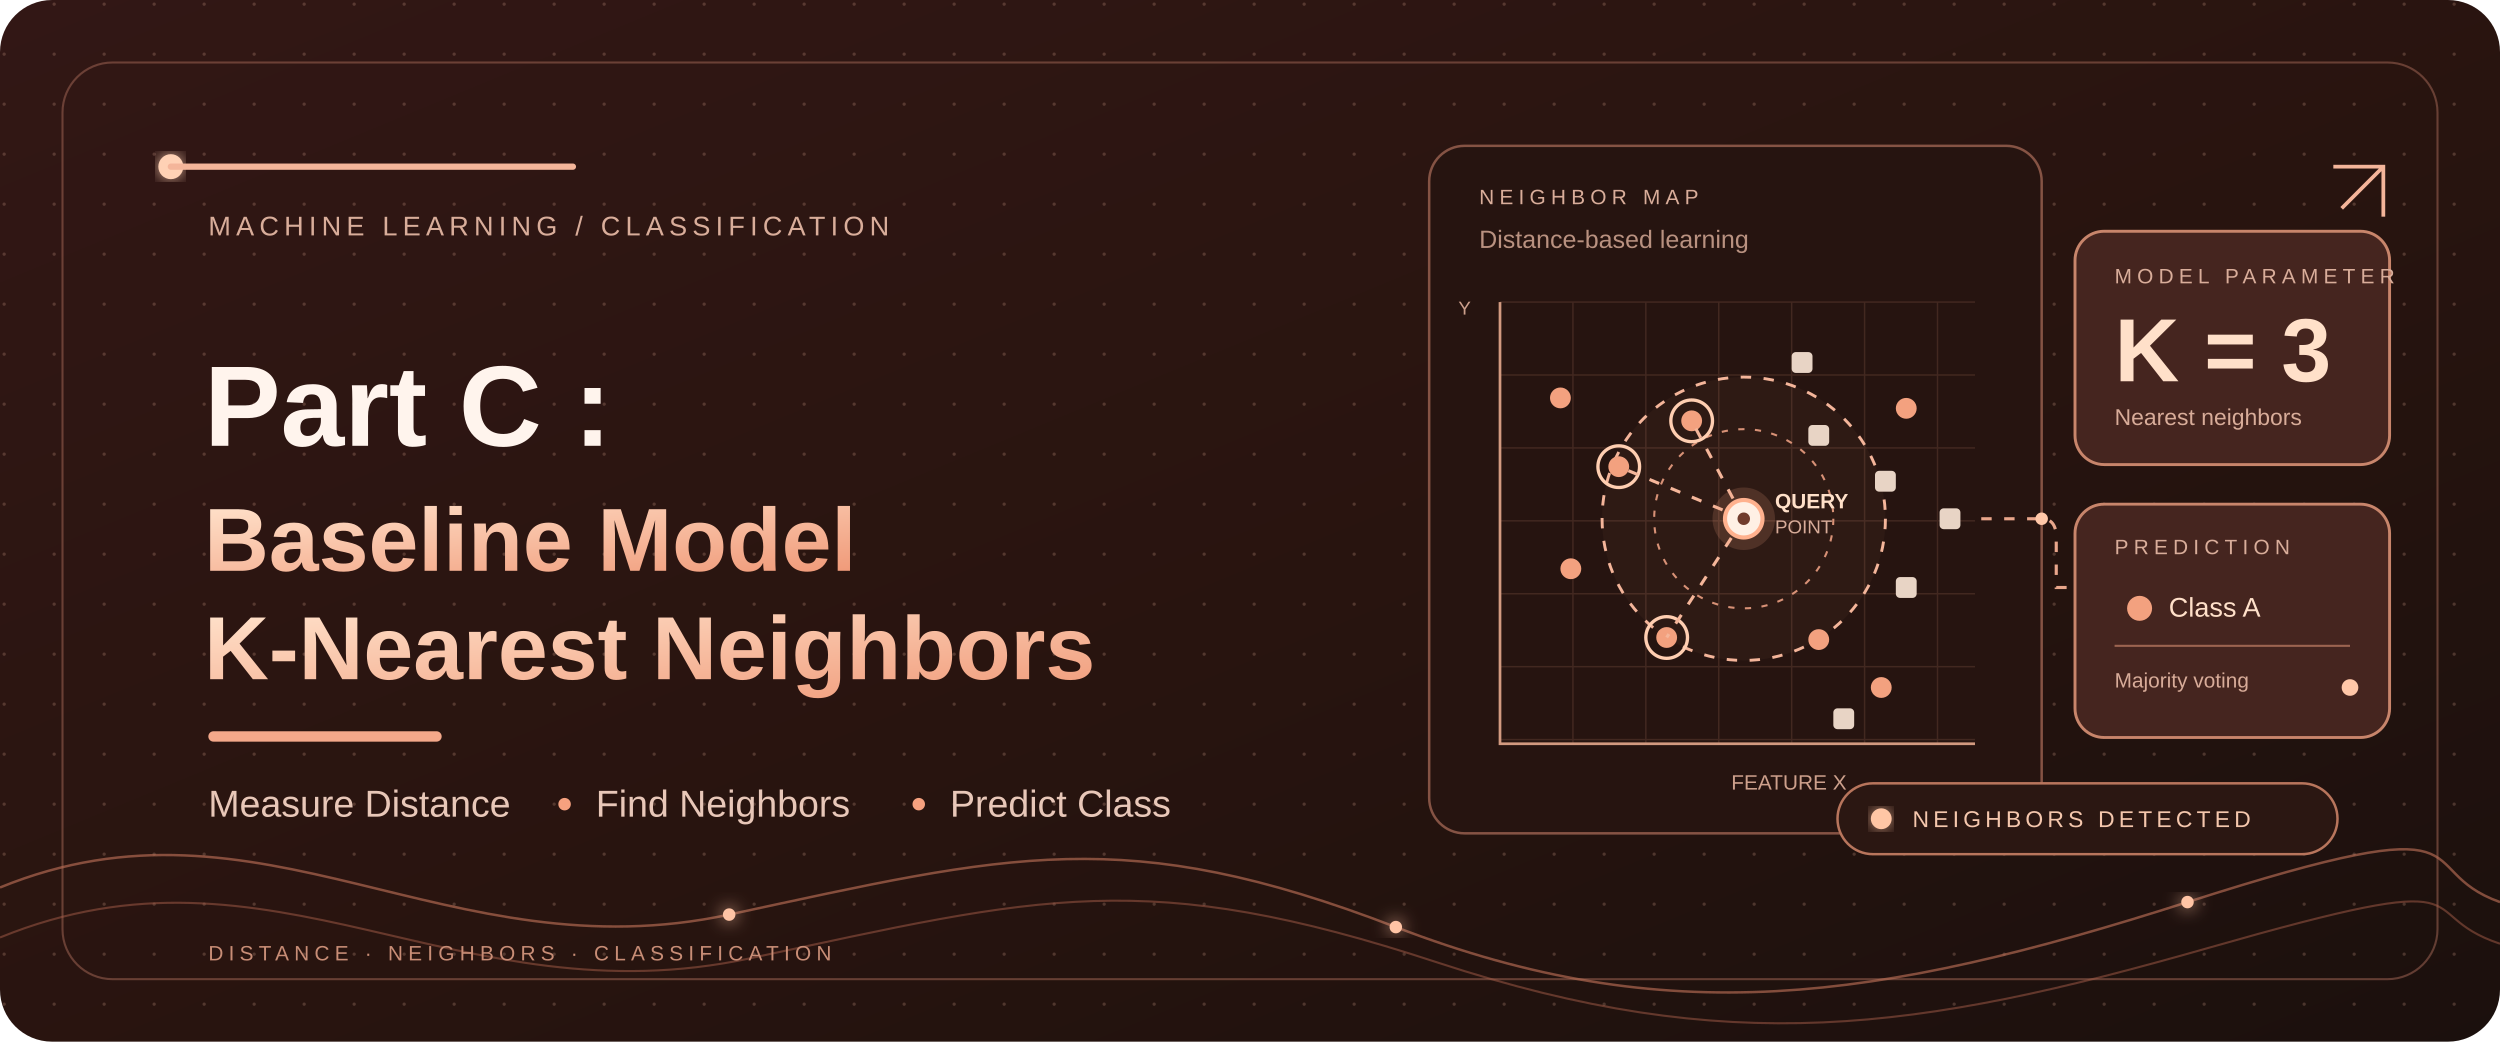
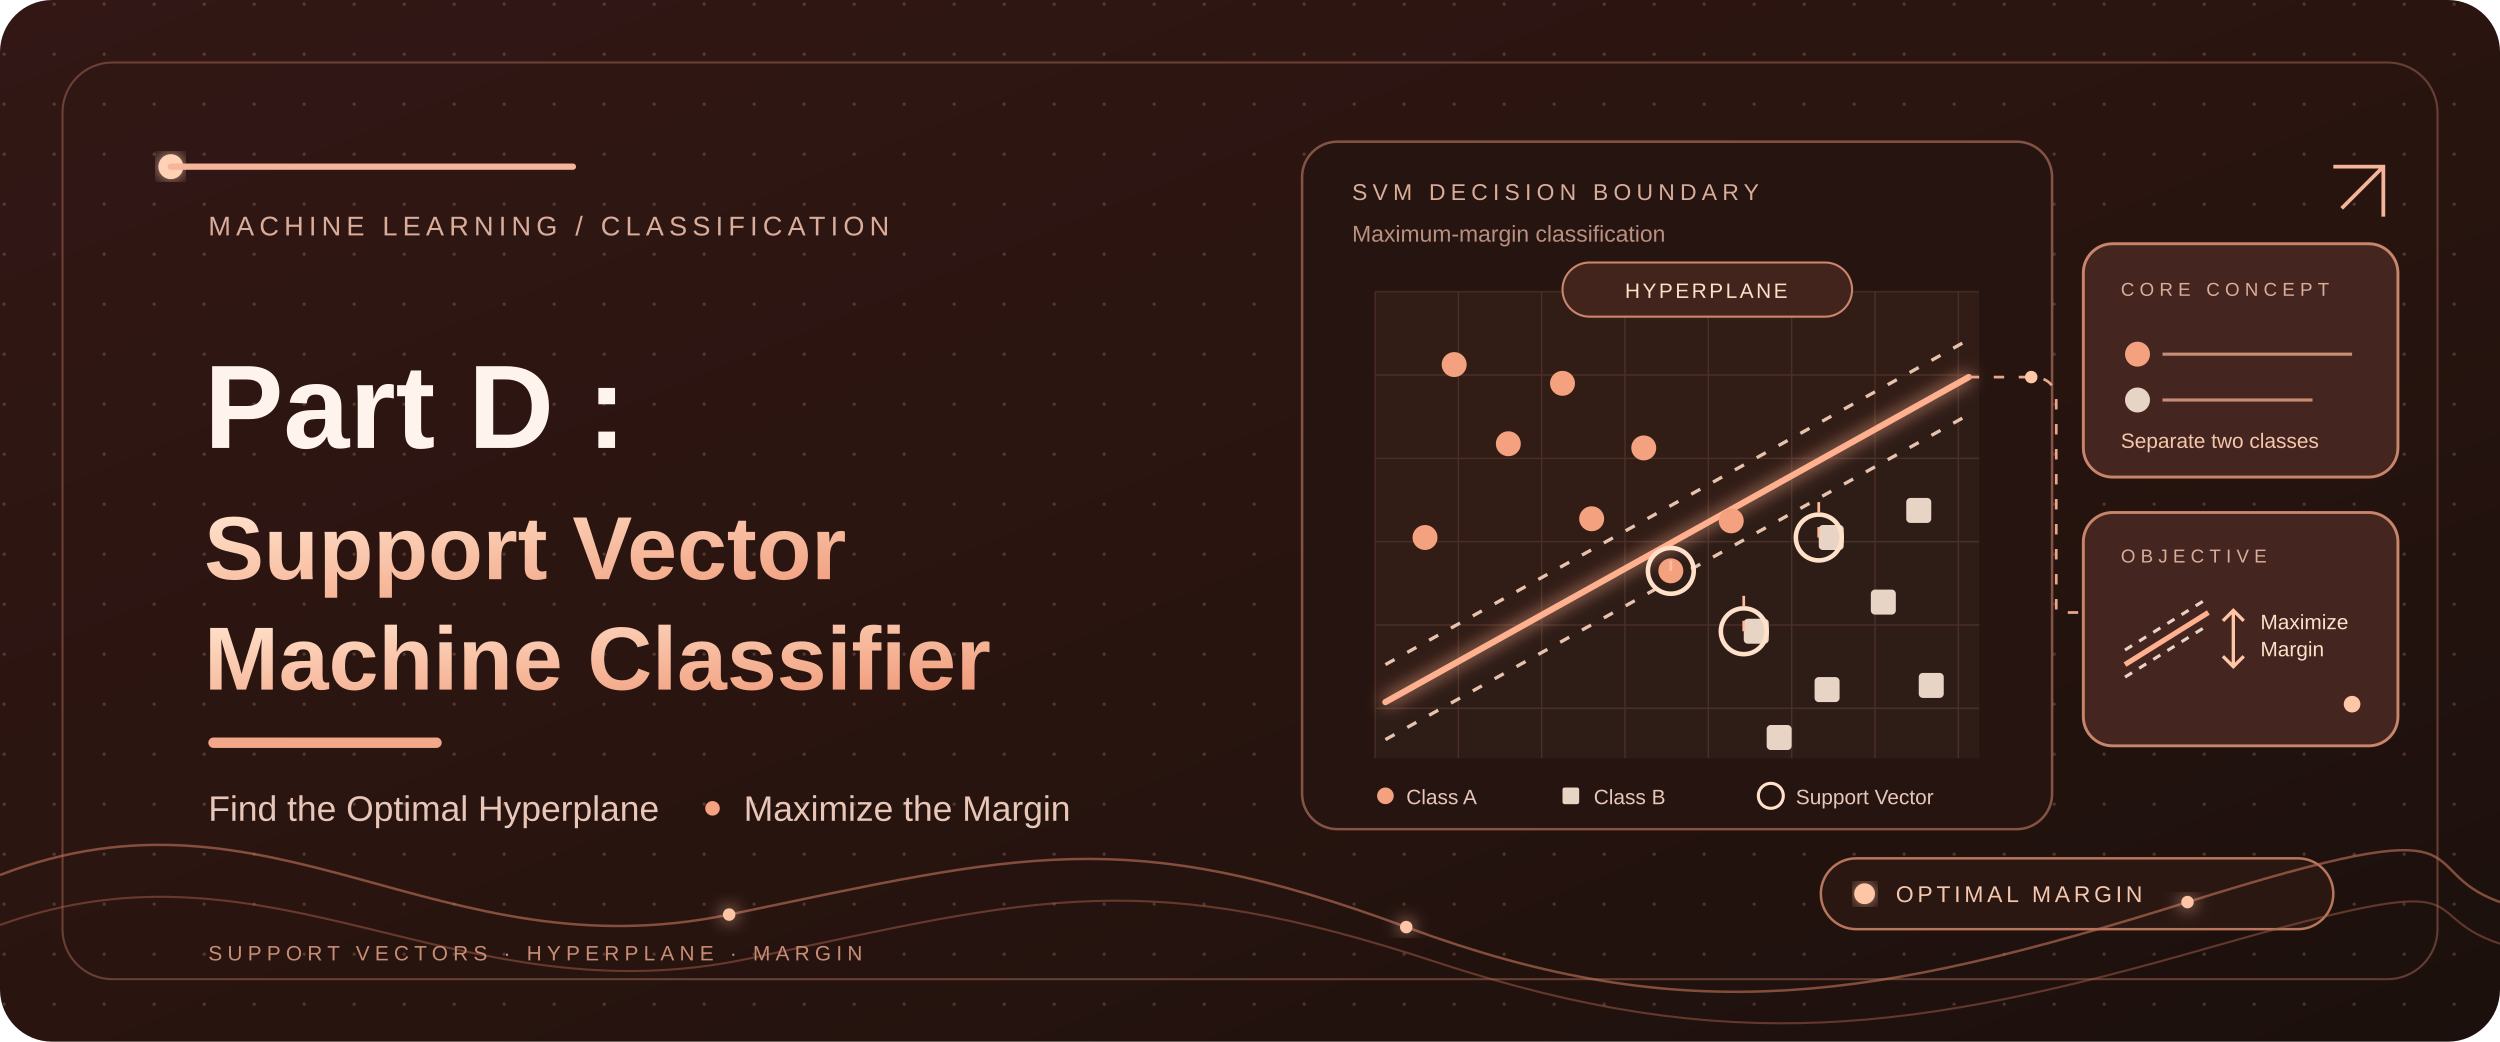
<svg xmlns="http://www.w3.org/2000/svg" width="1200" height="500" viewBox="0 0 1200 500">
  <defs>
    <linearGradient id="bg" x1="0" y1="0" x2="1" y2="1">
      <stop offset="0%" stop-color="#321715" />
      <stop offset="55%" stop-color="#28140f" />
      <stop offset="100%" stop-color="#1b100d" />
    </linearGradient>
    <linearGradient id="peach" x1="0" y1="0" x2="1" y2="1">
      <stop offset="0%" stop-color="#ffe0c9" />
      <stop offset="100%" stop-color="#f09a79" />
    </linearGradient>
    <pattern id="dots" width="24" height="24" patternUnits="userSpaceOnUse">
      <circle cx="2" cy="2" r="0.8" fill="#efb49c" opacity=".22" />
    </pattern>
    <filter id="glow">
      <feGaussianBlur stdDeviation="4" result="blur" />
      <feMerge>
        <feMergeNode in="blur" />
        <feMergeNode in="SourceGraphic" />
      </feMerge>
    </filter>
    <style>
      .small{font-family:Arial,sans-serif;fill:#d9ad9a;letter-spacing:2.5px}
-       .line{fill:none;stroke:#b97863;stroke-width:1.2;opacity:.65}
      .float{animation:float 3s ease-in-out infinite}
      .pulse{animation:pulse 2s ease-in-out infinite}
-       .orbit{transform-box:fill-box;transform-origin:center;animation:spin 14s linear infinite}
-       .dash{stroke-dasharray:5 6;animation:dash 7s linear infinite}
+       .dash{stroke-dasharray:5 7;animation:dash 7s linear infinite}
+       .orbit{transform-box:fill-box;transform-origin:center;animation:spin 16s linear infinite}
      @keyframes float{0%,100%{transform:translateY(0)}50%{transform:translateY(-7px)}}
      @keyframes pulse{0%,100%{opacity:.55}50%{opacity:1}}
+       @keyframes dash{to{stroke-dashoffset:-120}}
      @keyframes spin{to{transform:rotate(360deg)}}
-       @keyframes dash{to{stroke-dashoffset:-100}}
    </style>
  </defs>
  <rect width="1200" height="500" rx="25" fill="url(#bg)" />
  <rect width="1200" height="500" rx="25" fill="url(#dots)" />
  <rect x="30" y="30" width="1140" height="440" rx="24" fill="none" stroke="#9c6252" stroke-opacity=".55" />
  <circle cx="82" cy="80" r="6" fill="#ffd1b5" filter="url(#glow)" />
  <path d="M82 80 H275" stroke="#f4b59a" stroke-width="3" stroke-linecap="round" />
  <text x="100" y="113" class="small" font-size="13">MACHINE LEARNING / CLASSIFICATION</text>
-   <text x="98" y="214" font-family="Arial,sans-serif" font-size="55" font-weight="700" fill="#fff4ed">Part C :</text>
-   <text x="98" y="274" font-family="Arial,sans-serif" font-size="43" font-weight="700" fill="url(#peach)">Baseline Model</text>
-   <text x="98" y="326" font-family="Arial,sans-serif" font-size="43" font-weight="700" fill="url(#peach)">K-Nearest Neighbors</text>
-   <rect x="100" y="351" width="112" height="5" rx="2.5" fill="#f4a88a" />
-   <text x="100" y="392" font-family="Arial,sans-serif" font-size="18" fill="#e8c7b8">Measure Distance</text>
-   <circle cx="271" cy="386" r="3" fill="#f6a17f" />
-   <text x="286" y="392" font-family="Arial,sans-serif" font-size="18" fill="#e8c7b8">Find Neighbors</text>
-   <circle cx="441" cy="386" r="3" fill="#f6a17f" />
-   <text x="456" y="392" font-family="Arial,sans-serif" font-size="18" fill="#e8c7b8">Predict Class</text>
-   <rect x="686" y="70" width="294" height="330" rx="17" fill="#261410" stroke="#855344" stroke-width="1.2" />
-   <text x="710" y="98" class="small" font-size="10">NEIGHBOR MAP</text>
-   <text x="710" y="119" font-family="Arial,sans-serif" font-size="12" fill="#b99180">Distance-based learning</text>
+   <text x="98" y="215" font-family="Arial,sans-serif" font-size="57" font-weight="700" fill="#fff4ed">Part D :</text>
+   <text x="98" y="278" font-family="Arial,sans-serif" font-size="43" font-weight="700" fill="url(#peach)">Support Vector</text>
+   <text x="98" y="331" font-family="Arial,sans-serif" font-size="43" font-weight="700" fill="url(#peach)">Machine Classifier</text>
+   <rect x="100" y="354" width="112" height="5" rx="2.5" fill="#f4a88a" />
+   <text x="100" y="394" font-family="Arial,sans-serif" font-size="17" fill="#e8c7b8">Find the Optimal Hyperplane</text>
+   <circle cx="342" cy="388" r="3.5" fill="#f6a17f" />
+   <text x="357" y="394" font-family="Arial,sans-serif" font-size="17" fill="#e8c7b8">Maximize the Margin</text>
+   <rect x="625" y="68" width="360" height="330" rx="17" fill="#261410" stroke="#855344" stroke-width="1.2" />
+   <text x="649" y="96" class="small" font-size="11">SVM DECISION BOUNDARY</text>
+   <text x="649" y="116" font-family="Arial,sans-serif" font-size="11" fill="#b99180">Maximum-margin classification</text>
  <g stroke="#a66e59" stroke-width=".7" opacity=".22">
-     <path d="M720 145 V357 M755 145 V357 M790 145 V357              M825 145 V357 M860 145 V357 M895 145 V357              M930 145 V357" />
-     <path d="M720 145 H948 M720 180 H948 M720 215 H948              M720 250 H948 M720 285 H948 M720 320 H948              M720 355 H948" />
+     <path d="M660 140 V364 M700 140 V364 M740 140 V364              M780 140 V364 M820 140 V364 M860 140 V364              M900 140 V364 M940 140 V364" />
+     <path d="M660 140 H950 M660 180 H950 M660 220 H950              M660 260 H950 M660 300 H950 M660 340 H950" />
  </g>
-   <path d="M720 145 V357 H948" fill="none" stroke="#d29a80" stroke-width="1.3" />
-   <text x="831" y="379" font-family="Arial,sans-serif" font-size="10" fill="#cda08c">FEATURE X</text>
-   <text x="700" y="151" font-family="Arial,sans-serif" font-size="9" fill="#cda08c">Y</text>
-   <circle cx="837" cy="249" r="68" fill="#e99b7c" fill-opacity=".045" stroke="#f4b59a" stroke-width="1.4" stroke-dasharray="5 6" class="pulse" />
-   <circle cx="837" cy="249" r="43" fill="none" stroke="#d89176" stroke-width="1" stroke-dasharray="3 5" />
+   <path d="M660 140 H950 V180 L660 340 Z" fill="#f2a17f" opacity=".055" />
+   <path d="M660 364 V340 L950 180 V364 Z" fill="#ead2c2" opacity=".045" />
+   <path d="M665 319 L945 163" fill="none" stroke="#e7c3ad" stroke-width="1.6" stroke-dasharray="6 6" class="dash" />
+   <path d="M665 355 L945 199" fill="none" stroke="#e7c3ad" stroke-width="1.6" stroke-dasharray="6 6" class="dash" />
+   <path d="M665 337 L945 181" fill="none" stroke="#ffb18f" stroke-width="3" stroke-linecap="round" filter="url(#glow)" />
  <g fill="#f3a17f">
-     <circle cx="749" cy="191" r="5" />
-     <circle cx="777" cy="224" r="5" />
-     <circle cx="754" cy="273" r="5" />
-     <circle cx="800" cy="306" r="5" />
-     <circle cx="812" cy="202" r="5" />
-     <circle cx="873" cy="307" r="5" />
-     <circle cx="903" cy="330" r="5" />
-     <circle cx="915" cy="196" r="5" />
+     <circle cx="698" cy="175" r="6" />
+     <circle cx="724" cy="213" r="6" />
+     <circle cx="750" cy="184" r="6" />
+     <circle cx="764" cy="249" r="6" />
+     <circle cx="789" cy="215" r="6" />
+     <circle cx="802" cy="274" r="6" />
+     <circle cx="831" cy="250" r="6" />
+     <circle cx="684" cy="258" r="6" />
  </g>
  <g fill="#e8d4c5">
-     <rect x="860" y="169" width="10" height="10" rx="2" />
-     <rect x="900" y="226" width="10" height="10" rx="2" />
-     <rect x="910" y="277" width="10" height="10" rx="2" />
-     <rect x="880" y="340" width="10" height="10" rx="2" />
-     <rect x="931" y="244" width="10" height="10" rx="2" />
-     <rect x="868" y="204" width="10" height="10" rx="2" />
+     <rect x="837" y="297" width="12" height="12" rx="2" />
+     <rect x="871" y="325" width="12" height="12" rx="2" />
+     <rect x="898" y="283" width="12" height="12" rx="2" />
+     <rect x="921" y="323" width="12" height="12" rx="2" />
+     <rect x="873" y="252" width="12" height="12" rx="2" />
+     <rect x="915" y="239" width="12" height="12" rx="2" />
+     <rect x="848" y="348" width="12" height="12" rx="2" />
  </g>
-   <g class="pulse" fill="none" stroke="#ffceb1" stroke-width="1.6">
-     <circle cx="812" cy="202" r="10" />
-     <circle cx="777" cy="224" r="10" />
-     <circle cx="800" cy="306" r="10" />
+   <g fill="none" stroke="#ffe0c9" stroke-width="2.2" class="pulse">
+     <circle cx="802" cy="274" r="11" />
+     <circle cx="837" cy="303" r="11" />
+     <circle cx="873" cy="258" r="11" />
  </g>
-   <g fill="none" stroke="#f5b69a" stroke-width="1.5" class="dash">
-     <path d="M837 249 L812 202" />
-     <path d="M837 249 L777 224" />
-     <path d="M837 249 L800 306" />
+   <g fill="none" stroke="#ffbd9c" stroke-width="1.3" class="dash">
+     <path d="M802 274 L802 261" />
+     <path d="M837 303 L837 286" />
+     <path d="M873 258 L873 241" />
  </g>
-   <g class="pulse">
-     <circle cx="837" cy="249" r="15" fill="#f3a17f" opacity=".17" />
-     <circle cx="837" cy="249" r="9" fill="#fff0e5" stroke="#ffb18e" stroke-width="2" />
-     <circle cx="837" cy="249" r="3" fill="#713c2d" />
+   <g class="float">
+     <rect x="750" y="126" width="139" height="26" rx="13" fill="#43241d" stroke="#c9866c" stroke-width="1" />
+     <text x="819" y="143" text-anchor="middle" font-family="Arial,sans-serif" font-size="10" letter-spacing="1.2" fill="#ffe0c9">HYPERPLANE</text>
  </g>
-   <text x="852" y="244" font-family="Arial,sans-serif" font-size="10" font-weight="700" fill="#ffe0c9">QUERY</text>
-   <text x="852" y="256" font-family="Arial,sans-serif" font-size="9" fill="#d8ac99">POINT</text>
+   <circle cx="665" cy="382" r="4" fill="#f3a17f" />
+   <text x="675" y="386" font-family="Arial,sans-serif" font-size="10" fill="#e8c7b8">Class A</text>
+   <rect x="750" y="378" width="8" height="8" rx="1" fill="#e8d4c5" />
+   <text x="765" y="386" font-family="Arial,sans-serif" font-size="10" fill="#e8c7b8">Class B</text>
+   <circle cx="850" cy="382" r="6" fill="none" stroke="#ffe0c9" stroke-width="1.5" />
+   <text x="862" y="386" font-family="Arial,sans-serif" font-size="10" fill="#e8c7b8">Support Vector</text>
  <g class="float">
-     <rect x="996" y="111" width="151" height="112" rx="14" fill="#45251f" stroke="#c8856b" stroke-width="1.4" />
-     <text x="1015" y="136" class="small" font-size="10">MODEL PARAMETER</text>
-     <text x="1015" y="183" font-family="Arial,sans-serif" font-size="43" font-weight="700" fill="#ffe0c9">K = 3</text>
-     <text x="1015" y="204" font-family="Arial,sans-serif" font-size="11" fill="#d8ac99">Nearest neighbors</text>
+     <rect x="1000" y="117" width="151" height="112" rx="14" fill="#45251f" stroke="#c8856b" stroke-width="1.4" />
+     <text x="1018" y="142" class="small" font-size="9">CORE CONCEPT</text>
+     <circle cx="1026" cy="170" r="6" fill="#f3a17f" />
+     <path d="M1038 170 H1129" stroke="#c88d76" stroke-width="1.5" />
+     <circle cx="1026" cy="192" r="6" fill="#e8d4c5" />
+     <path d="M1038 192 H1110" stroke="#c88d76" stroke-width="1.5" />
+     <text x="1018" y="215" font-family="Arial,sans-serif" font-size="10" fill="#f5c7ad">Separate two classes</text>
  </g>
  <g class="float" style="animation-delay:-1s">
-     <rect x="996" y="242" width="151" height="112" rx="14" fill="#45251f" stroke="#c8856b" stroke-width="1.4" />
-     <text x="1015" y="266" class="small" font-size="10">PREDICTION</text>
-     <circle cx="1027" cy="292" r="6" fill="#f3a17f" />
-     <text x="1041" y="296" font-family="Arial,sans-serif" font-size="13" fill="#ffe0c9">Class A</text>
-     <path d="M1015 310 H1128" stroke="#9c6450" stroke-width="1" />
-     <text x="1015" y="330" font-family="Arial,sans-serif" font-size="10" fill="#d8ac99">Majority voting</text>
-     <circle cx="1128" cy="330" r="4" fill="#ffc7a8" class="pulse" />
+     <rect x="1000" y="246" width="151" height="112" rx="14" fill="#45251f" stroke="#c8856b" stroke-width="1.4" />
+     <text x="1018" y="270" class="small" font-size="9">OBJECTIVE</text>
+     <path d="M1020 312 L1060 287 M1020 325 L1060 300" stroke="#e8d4c5" stroke-width="1.5" stroke-dasharray="4 4" />
+     <path d="M1020 319 L1060 294" stroke="#ffb18f" stroke-width="2.5" />
+     <path d="M1072 293 V320 M1067 298 L1072 293 L1077 298              M1067 315 L1072 320 L1077 315" fill="none" stroke="#ffc6a5" stroke-width="1.6" />
+     <text x="1085" y="302" font-family="Arial,sans-serif" font-size="10" fill="#ffe0c9">Maximize</text>
+     <text x="1085" y="315" font-family="Arial,sans-serif" font-size="10" fill="#ffe0c9">Margin</text>
+     <circle cx="1129" cy="338" r="4" fill="#ffc6a5" class="pulse" />
  </g>
-   <path d="M951 249 H980 Q987 249 987 258 V282 H996" fill="none" stroke="#e9a68b" stroke-width="1.5" stroke-dasharray="4 5" class="dash" />
-   <circle cx="980" cy="249" r="3" fill="#ffc7a8" class="pulse" />
-   <rect x="882" y="376" width="240" height="34" rx="17" fill="#2b1712" stroke="#b8755c" stroke-width="1.2" />
-   <circle cx="903" cy="393" r="5" fill="#ffc6a5" filter="url(#glow)" />
-   <text x="918" y="397" font-family="Arial,sans-serif" font-size="11" letter-spacing="2" fill="#f5c7ad">NEIGHBORS DETECTED</text>
-   <path d="M0 426 C125 375 215 468 350 439            S540 395 670 445 S900 481 1050 433 S1155 417 1200 433" fill="none" stroke="#b96d55" stroke-width="1.2" opacity=".65" />
-   <path d="M0 450 C130 397 220 490 360 460            S550 416 690 462 S920 495 1060 455 S1155 438 1200 453" fill="none" stroke="#a75e49" stroke-width="1" opacity=".5" />
+   <path d="M945 181 H975 Q987 181 987 193 V294 H1000" fill="none" stroke="#e9a68b" stroke-width="1.3" stroke-dasharray="4 5" class="dash" />
+   <circle cx="975" cy="181" r="3" fill="#ffc7a8" class="pulse" />
+   <rect x="874" y="412" width="246" height="34" rx="17" fill="#2b1712" stroke="#b8755c" stroke-width="1.2" />
+   <circle cx="895" cy="429" r="5" fill="#ffc6a5" filter="url(#glow)" />
+   <text x="910" y="433" font-family="Arial,sans-serif" font-size="11" letter-spacing="1.8" fill="#f5c7ad">OPTIMAL MARGIN</text>
+   <path d="M0 420 C130 370 210 468 350 439            S540 395 675 445 S900 480 1050 433 S1155 417 1200 433" fill="none" stroke="#b96d55" stroke-width="1.2" opacity=".65" />
+   <path d="M0 444 C130 397 220 490 360 460            S550 416 690 462 S920 495 1060 455 S1155 438 1200 453" fill="none" stroke="#a75e49" stroke-width="1" opacity=".5" />
  <g fill="#ffc4a5" filter="url(#glow)" class="pulse">
    <circle cx="350" cy="439" r="3" />
-     <circle cx="670" cy="445" r="3" />
+     <circle cx="675" cy="445" r="3" />
    <circle cx="1050" cy="433" r="3" />
  </g>
  <text x="100" y="461" font-family="Arial,sans-serif" font-size="10" letter-spacing="2.5" fill="#c88d76">
-     DISTANCE  ·  NEIGHBORS  ·  CLASSIFICATION
+     SUPPORT VECTORS  ·  HYPERPLANE  ·  MARGIN
  </text>
  <path d="M1120 80 H1144 V104 M1144 80 L1124 100" fill="none" stroke="#f4b59a" stroke-width="1.8" />
</svg>
